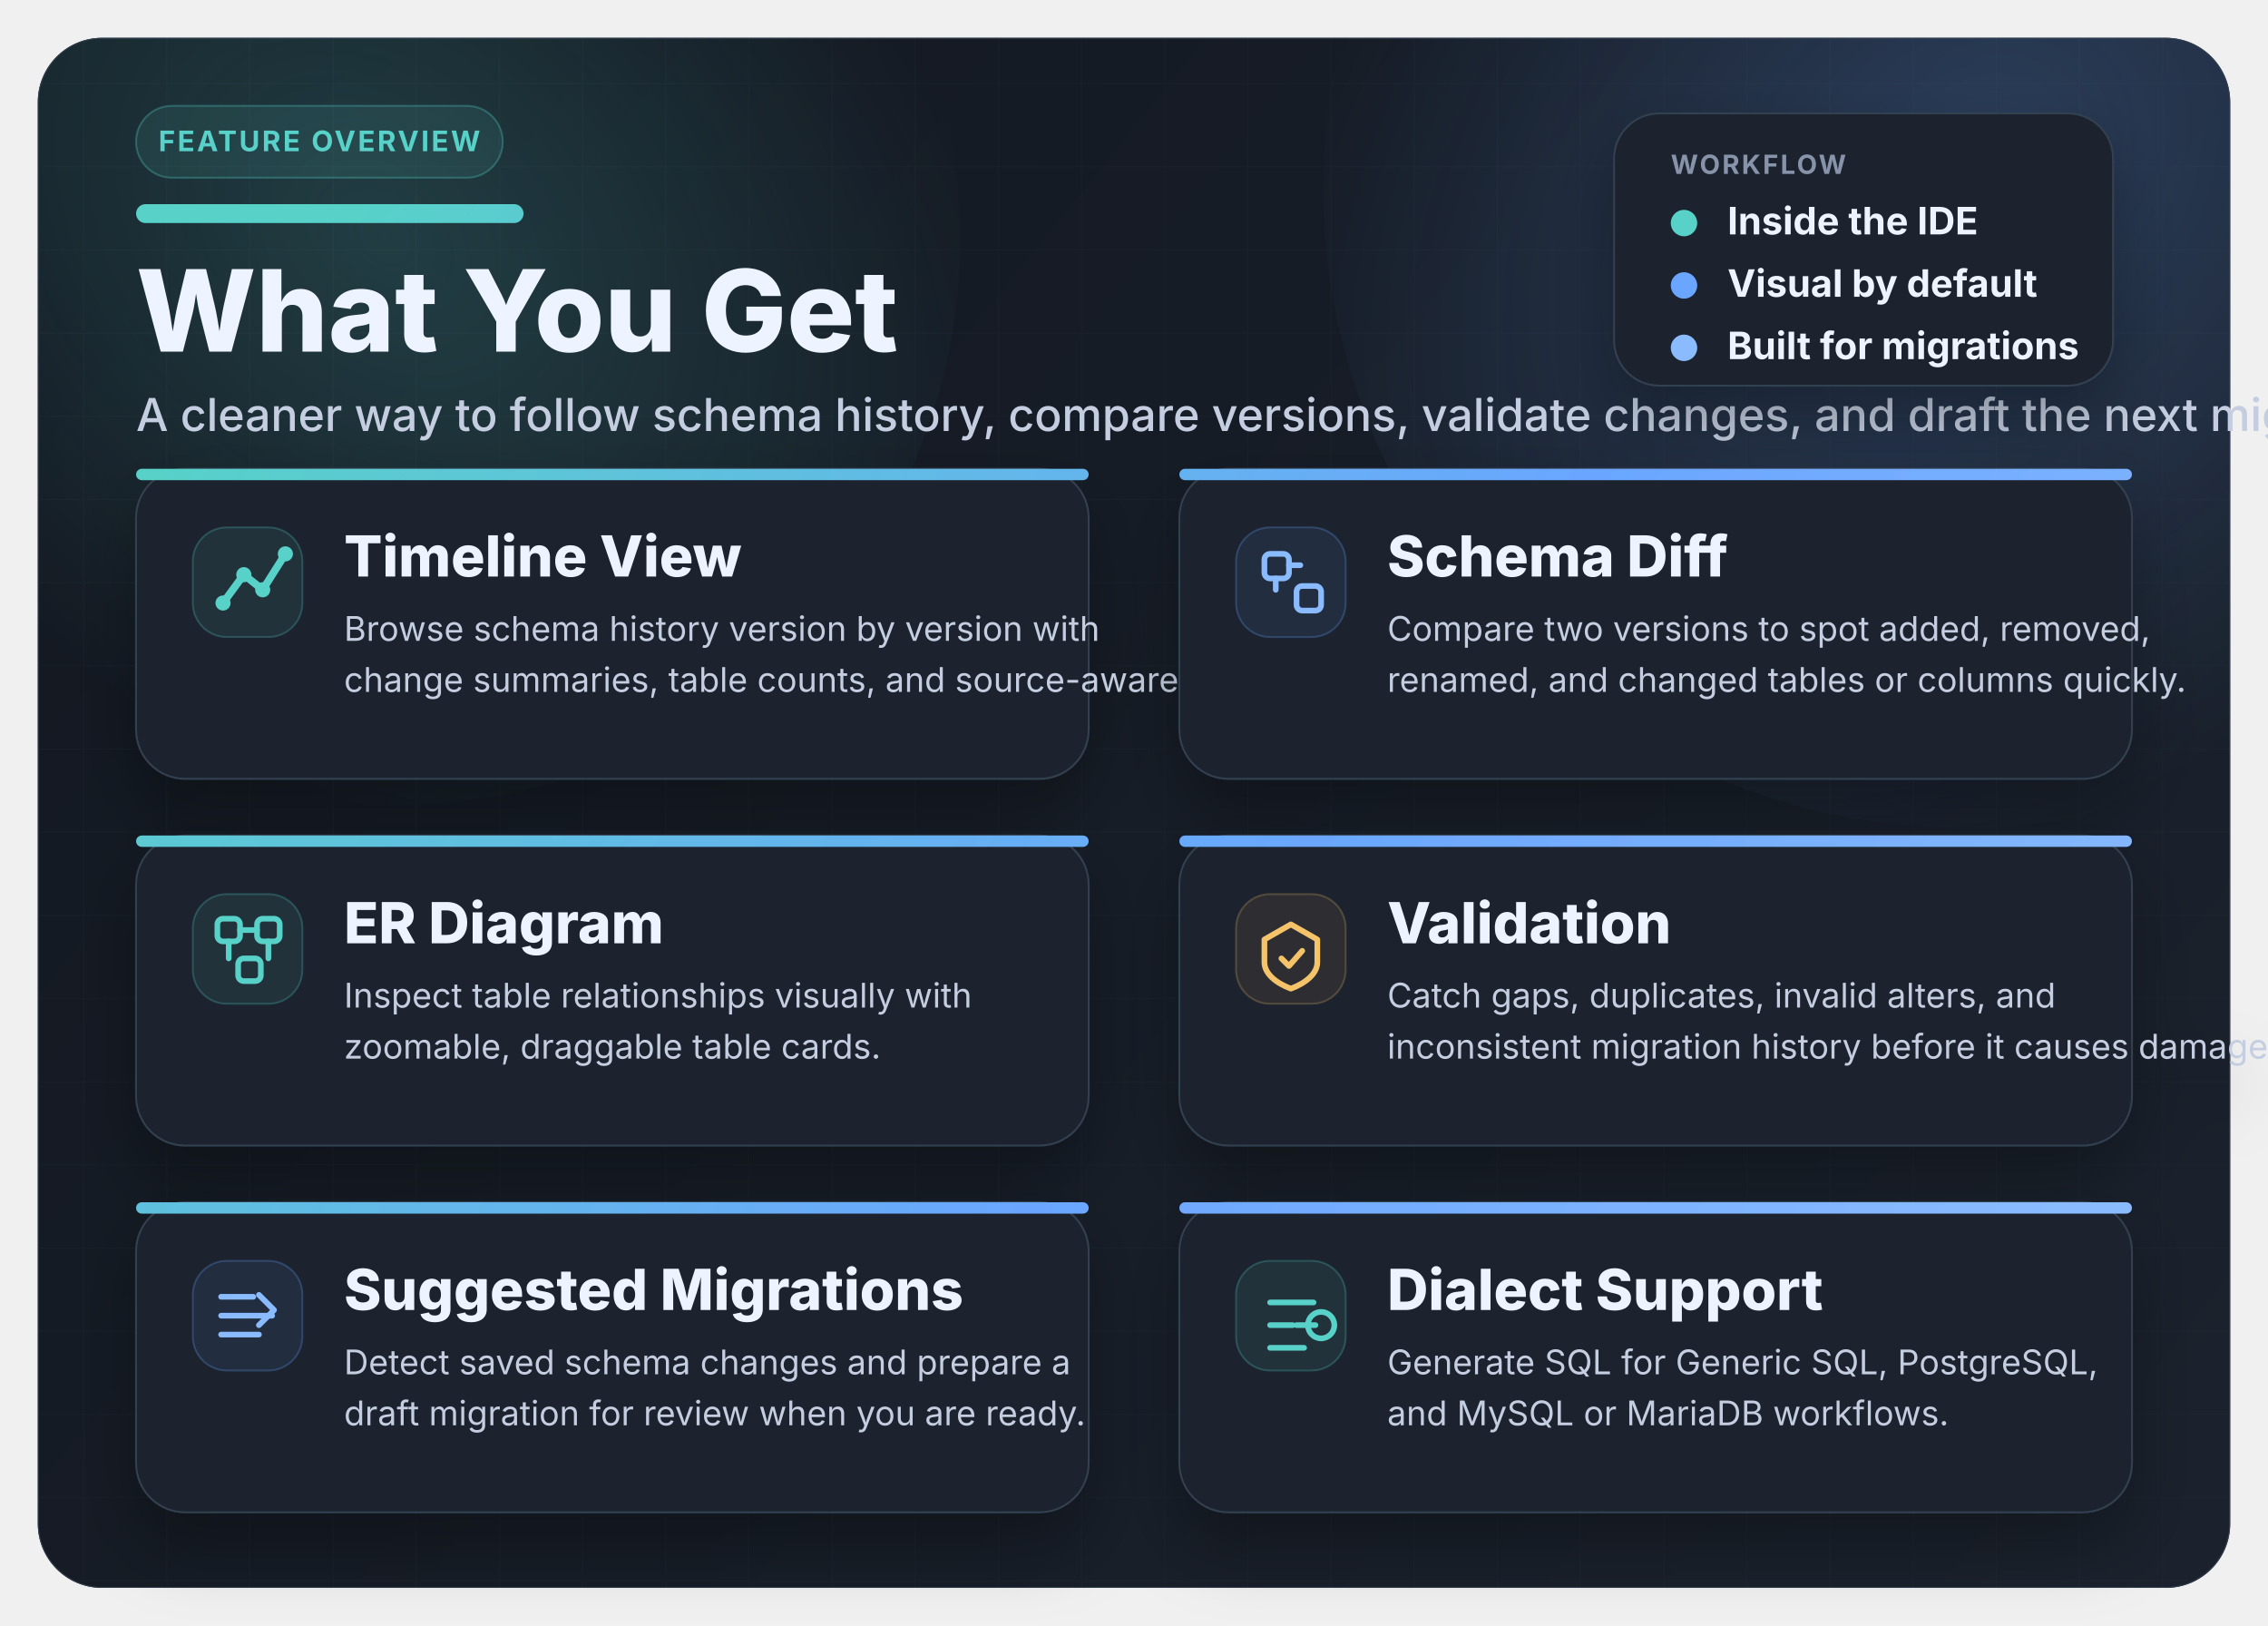
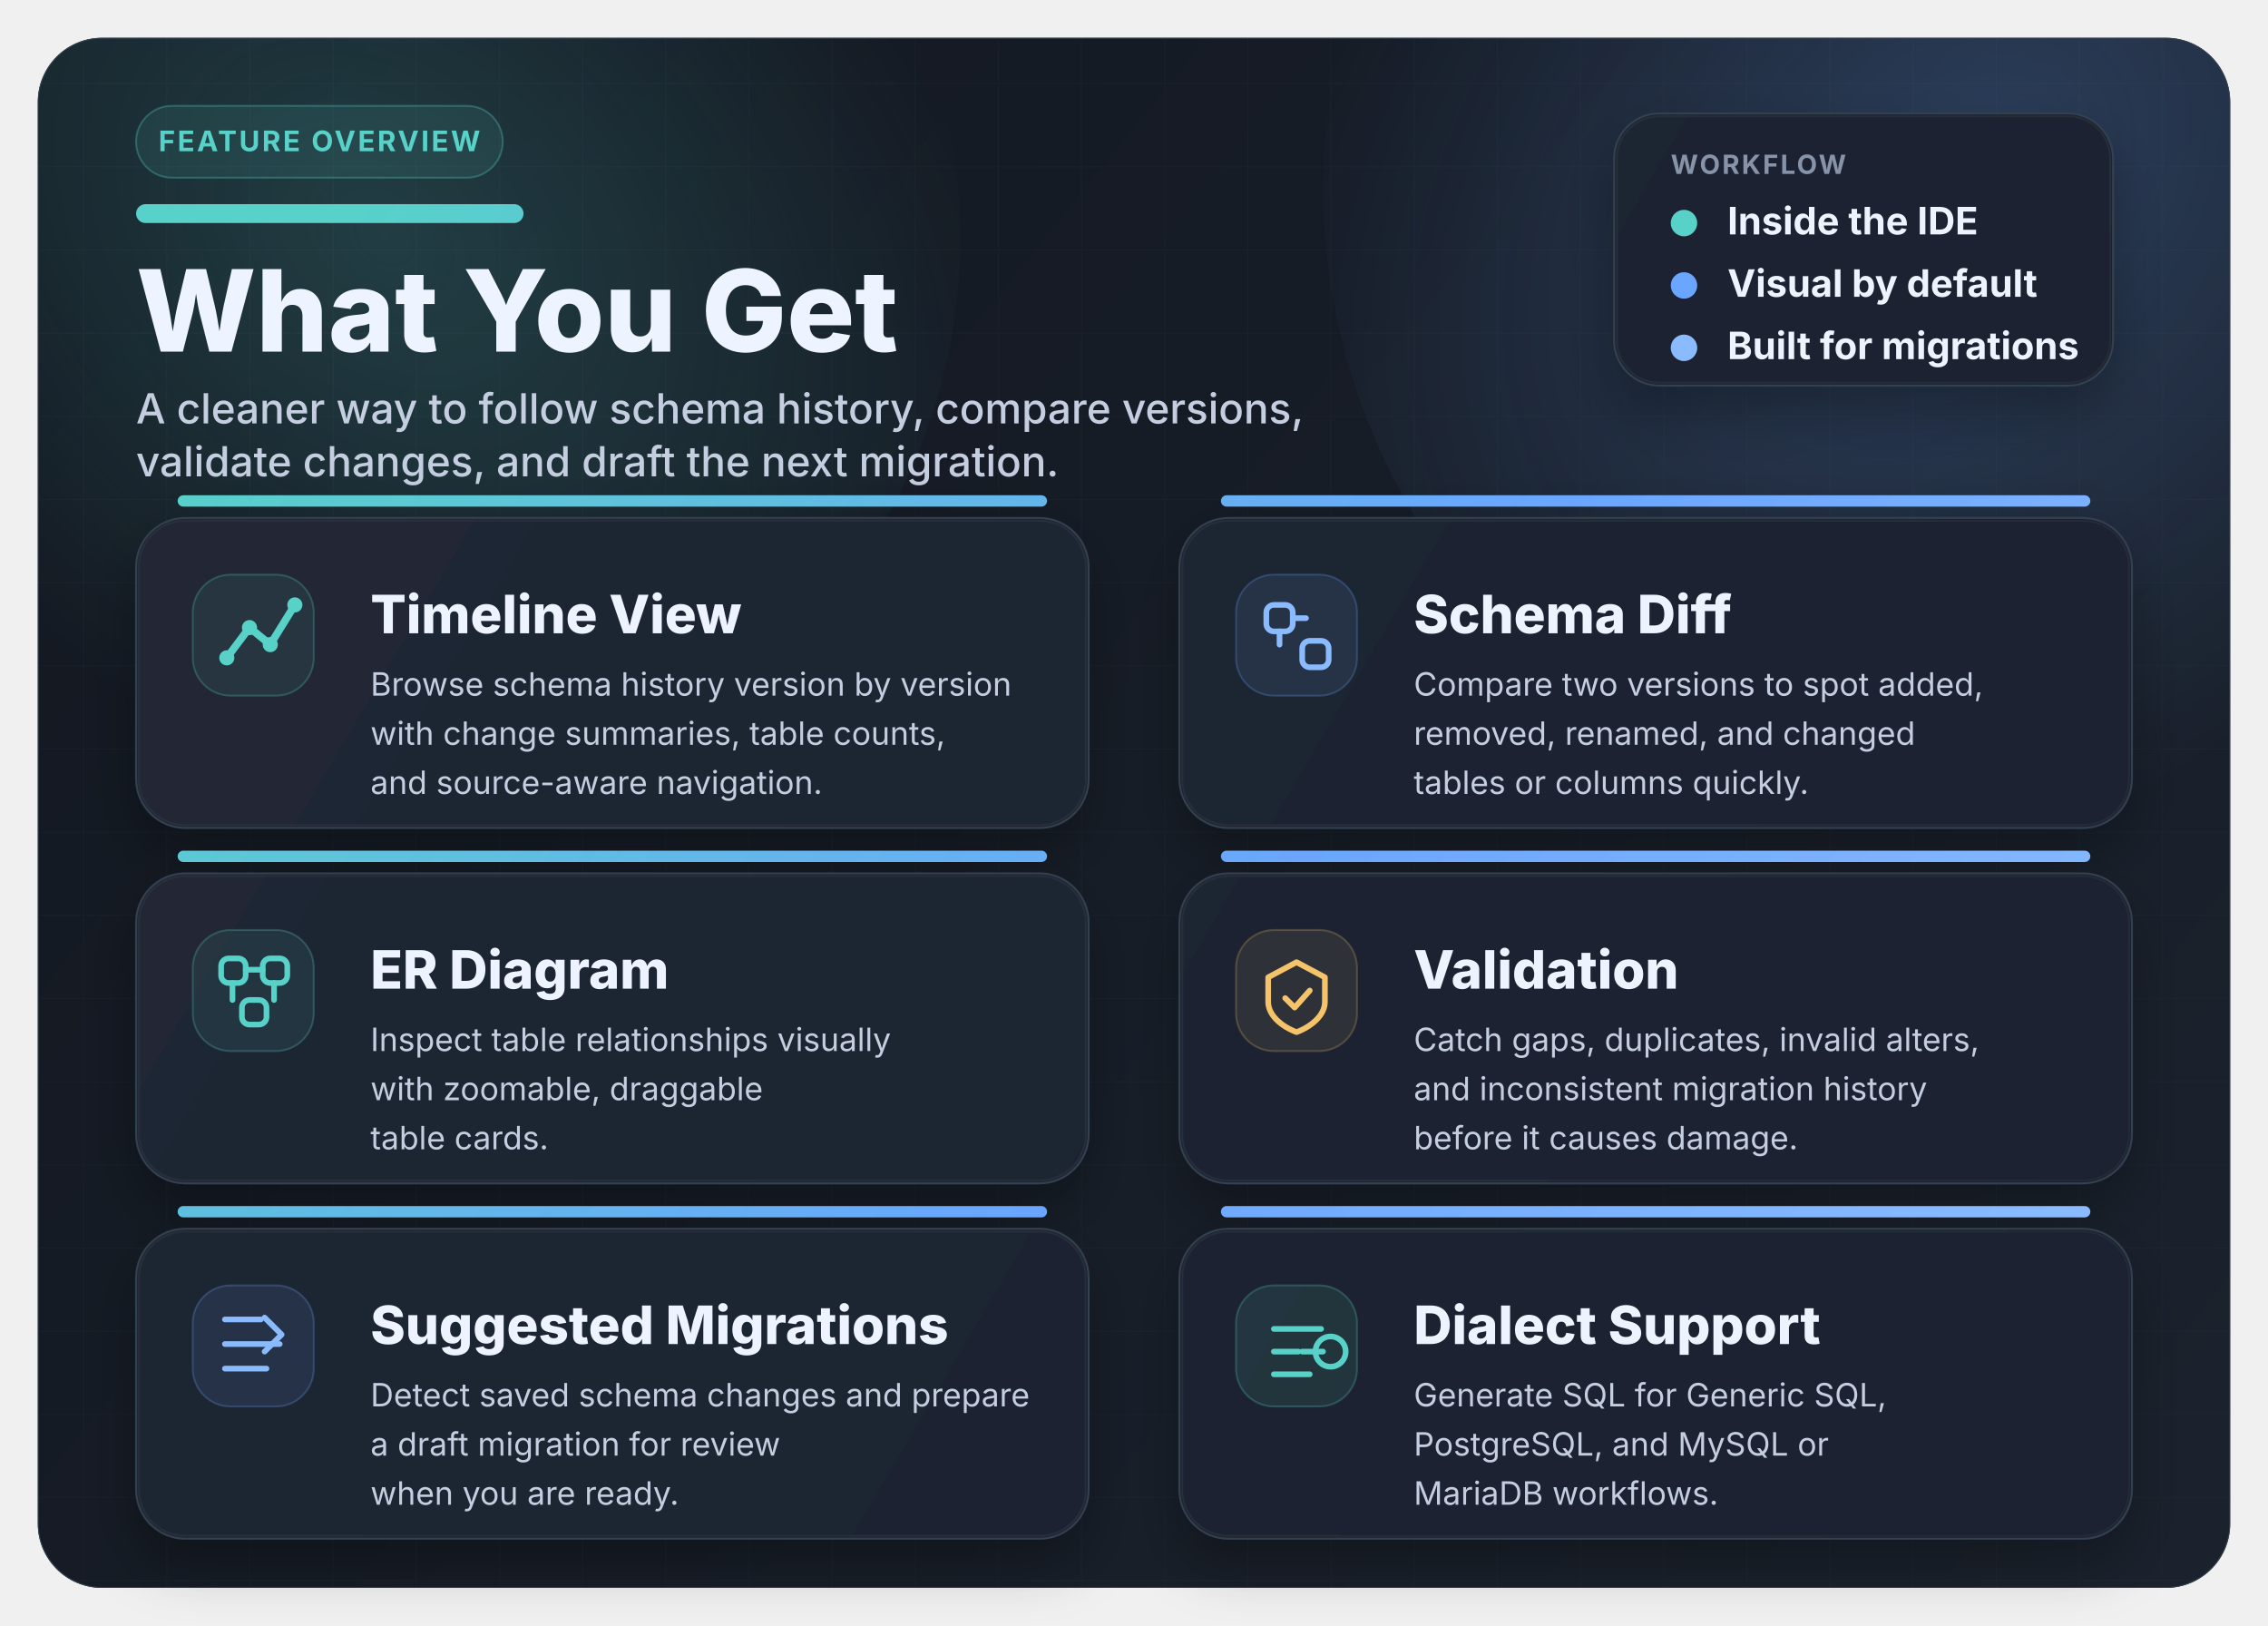
<svg xmlns="http://www.w3.org/2000/svg" width="1200" height="860" viewBox="0 0 1200 860" fill="none" role="img" aria-labelledby="title desc">
  <defs>
    <linearGradient id="pageBg" x1="98" y1="40" x2="1114" y2="860" gradientUnits="userSpaceOnUse">
      <stop stop-color="#131821" />
      <stop offset="1" stop-color="#1B222D" />
    </linearGradient>
    <linearGradient id="accent" x1="180" y1="120" x2="1010" y2="750" gradientUnits="userSpaceOnUse">
      <stop stop-color="#58D1C9" />
      <stop offset="0.58" stop-color="#6AA6FF" />
      <stop offset="1" stop-color="#8ABBFF" />
+     </linearGradient>
+     <linearGradient id="cardBg" x1="138" y1="248" x2="1096" y2="812" gradientUnits="userSpaceOnUse">
+       <stop stop-color="#202734" />
+       <stop offset="1" stop-color="#1B2230" />
+     </linearGradient>
+     <linearGradient id="cardInset" x1="72" y1="248" x2="72" y2="412" gradientUnits="userSpaceOnUse">
+       <stop stop-color="#FFFFFF" stop-opacity="0.05" />
+       <stop offset="1" stop-color="#FFFFFF" stop-opacity="0" />
    </linearGradient>
    <radialGradient id="glowA" cx="0" cy="0" r="1" gradientUnits="userSpaceOnUse" gradientTransform="translate(204 126) rotate(41) scale(380 280)">
      <stop stop-color="#58D1C9" stop-opacity="0.2" />
      <stop offset="1" stop-color="#58D1C9" stop-opacity="0" />
    </radialGradient>
    <radialGradient id="glowB" cx="0" cy="0" r="1" gradientUnits="userSpaceOnUse" gradientTransform="translate(1040 98) rotate(135) scale(430 320)">
      <stop stop-color="#6AA6FF" stop-opacity="0.24" />
      <stop offset="1" stop-color="#6AA6FF" stop-opacity="0" />
    </radialGradient>
    <pattern id="grid" width="44" height="44" patternUnits="userSpaceOnUse">
      <path d="M44 0H0V44" stroke="#26303D" stroke-width="1" />
    </pattern>
    <filter id="shadow" x="-20%" y="-20%" width="140%" height="160%" color-interpolation-filters="sRGB">
-       <feDropShadow dx="0" dy="18" stdDeviation="18" flood-color="#03080F" flood-opacity="0.3" />
+       <feDropShadow dx="0" dy="14" stdDeviation="14" flood-color="#03080F" flood-opacity="0.28" />
    </filter>
    <clipPath id="frameClip">
      <rect x="20" y="20" width="1160" height="820" rx="34" />
    </clipPath>
  </defs>
  <g clip-path="url(#frameClip)">
    <rect x="20" y="20" width="1160" height="820" rx="34" fill="url(#pageBg)" />
    <rect x="20" y="20" width="1160" height="820" rx="34" fill="url(#grid)" opacity="0.22" />
    <circle cx="208" cy="126" r="300" fill="url(#glowA)" />
    <circle cx="1040" cy="98" r="340" fill="url(#glowB)" />
    <rect x="20" y="20" width="1160" height="820" rx="34" stroke="#334050" />
  </g>
  <rect x="72" y="56" width="194" height="38" rx="19" fill="#58D1C91A" stroke="#58D1C94D" />
  <text x="169" y="80" text-anchor="middle" fill="#58D1C9" font-family="Inter, Segoe UI, Arial, sans-serif" font-size="15" font-weight="700" letter-spacing="0.08em">FEATURE OVERVIEW</text>
  <rect x="72" y="108" width="205" height="10" rx="5" fill="url(#accent)" />
  <text x="72" y="186" fill="#EEF4FF" font-family="Inter, Segoe UI, Arial, sans-serif" font-size="60" font-weight="800">What You Get</text>
-   <text x="72" y="228" fill="#C4CEE0" font-family="Inter, Segoe UI, Arial, sans-serif" font-size="24" font-weight="500">A cleaner way to follow schema history, compare versions, validate changes, and draft the next migration.</text>
+   <text x="72" y="224" fill="#C4CEE0" font-family="Inter, Segoe UI, Arial, sans-serif" font-size="22" font-weight="500">A cleaner way to follow schema history, compare versions,</text>
+   <text x="72" y="252" fill="#C4CEE0" font-family="Inter, Segoe UI, Arial, sans-serif" font-size="22" font-weight="500">validate changes, and draft the next migration.</text>
  <g filter="url(#shadow)">
-     <rect x="854" y="60" width="264" height="144" rx="24" fill="#1B222D" stroke="#334050" />
+     <rect x="854" y="60" width="264" height="144" rx="24" fill="url(#cardBg)" stroke="#334050" />
+     <rect x="855.5" y="61.5" width="261" height="141" rx="22.5" stroke="#FFFFFF" stroke-opacity="0.04" />
    <text x="884" y="92" fill="#8793A9" font-family="Inter, Segoe UI, Arial, sans-serif" font-size="14" font-weight="700" letter-spacing="0.08em">WORKFLOW</text>
    <rect x="884" y="111" width="14" height="14" rx="7" fill="#58D1C9" />
    <text x="914" y="124" fill="#EEF4FF" font-family="Inter, Segoe UI, Arial, sans-serif" font-size="20" font-weight="700">Inside the IDE</text>
    <rect x="884" y="144" width="14" height="14" rx="7" fill="#6AA6FF" />
    <text x="914" y="157" fill="#EEF4FF" font-family="Inter, Segoe UI, Arial, sans-serif" font-size="20" font-weight="700">Visual by default</text>
    <rect x="884" y="177" width="14" height="14" rx="7" fill="#8ABBFF" />
    <text x="914" y="190" fill="#EEF4FF" font-family="Inter, Segoe UI, Arial, sans-serif" font-size="20" font-weight="700">Built for migrations</text>
  </g>
  <g filter="url(#shadow)">
-     <rect x="72" y="248" width="504" height="164" rx="26" fill="#1B222D" stroke="#334050" />
-     <rect x="72" y="248" width="504" height="6" rx="3" fill="url(#accent)" />
-     <rect x="102" y="279" width="58" height="58" rx="18" fill="#58D1C918" stroke="#58D1C940" />
-     <path d="M118 319L129 304L139 312L151 293" stroke="#58D1C9" stroke-width="4" stroke-linecap="round" stroke-linejoin="round" />
-     <circle cx="118" cy="319" r="4" fill="#58D1C9" />
-     <circle cx="129" cy="304" r="4" fill="#58D1C9" />
-     <circle cx="139" cy="312" r="4" fill="#58D1C9" />
-     <circle cx="151" cy="293" r="4" fill="#58D1C9" />
-     <text x="182" y="305" fill="#EEF4FF" font-family="Inter, Segoe UI, Arial, sans-serif" font-size="30" font-weight="800">Timeline View</text>
-     <text x="182" y="339" fill="#C4CEE0" font-family="Inter, Segoe UI, Arial, sans-serif" font-size="18">Browse schema history version by version with</text>
-     <text x="182" y="366" fill="#C4CEE0" font-family="Inter, Segoe UI, Arial, sans-serif" font-size="18">change summaries, table counts, and source-aware navigation.</text>
+     <rect x="72" y="274" width="504" height="164" rx="26" fill="url(#cardBg)" stroke="#334050" />
+     <rect x="73.5" y="275.5" width="501" height="161" rx="24.5" stroke="#FFFFFF" stroke-opacity="0.04" />
+     <rect x="94" y="262" width="460" height="6" rx="3" fill="url(#accent)" />
+     <rect x="102" y="304" width="64" height="64" rx="20" fill="#58D1C918" stroke="#58D1C940" />
+     <path d="M120 348L132 332L143 341L156 320" stroke="#58D1C9" stroke-width="4" stroke-linecap="round" stroke-linejoin="round" />
+     <circle cx="120" cy="348" r="4" fill="#58D1C9" />
+     <circle cx="132" cy="332" r="4" fill="#58D1C9" />
+     <circle cx="143" cy="341" r="4" fill="#58D1C9" />
+     <circle cx="156" cy="320" r="4" fill="#58D1C9" />
+     <text x="196" y="335" fill="#EEF4FF" font-family="Inter, Segoe UI, Arial, sans-serif" font-size="28" font-weight="800">Timeline View</text>
+     <text x="196" y="368" fill="#C4CEE0" font-family="Inter, Segoe UI, Arial, sans-serif" font-size="17">Browse schema history version by version</text>
+     <text x="196" y="394" fill="#C4CEE0" font-family="Inter, Segoe UI, Arial, sans-serif" font-size="17">with change summaries, table counts,</text>
+     <text x="196" y="420" fill="#C4CEE0" font-family="Inter, Segoe UI, Arial, sans-serif" font-size="17">and source-aware navigation.</text>
  </g>
  <g filter="url(#shadow)">
-     <rect x="624" y="248" width="504" height="164" rx="26" fill="#1B222D" stroke="#334050" />
-     <rect x="624" y="248" width="504" height="6" rx="3" fill="url(#accent)" />
-     <rect x="654" y="279" width="58" height="58" rx="18" fill="#6AA6FF18" stroke="#6AA6FF40" />
-     <rect x="669" y="293" width="13" height="13" rx="3" stroke="#8ABBFF" stroke-width="3" />
-     <rect x="686" y="310" width="13" height="13" rx="3" stroke="#8ABBFF" stroke-width="3" />
-     <path d="M682 299H688M675 306V312" stroke="#8ABBFF" stroke-width="3" stroke-linecap="round" />
-     <text x="734" y="305" fill="#EEF4FF" font-family="Inter, Segoe UI, Arial, sans-serif" font-size="30" font-weight="800">Schema Diff</text>
-     <text x="734" y="339" fill="#C4CEE0" font-family="Inter, Segoe UI, Arial, sans-serif" font-size="18">Compare two versions to spot added, removed,</text>
-     <text x="734" y="366" fill="#C4CEE0" font-family="Inter, Segoe UI, Arial, sans-serif" font-size="18">renamed, and changed tables or columns quickly.</text>
+     <rect x="624" y="274" width="504" height="164" rx="26" fill="url(#cardBg)" stroke="#334050" />
+     <rect x="625.5" y="275.5" width="501" height="161" rx="24.5" stroke="#FFFFFF" stroke-opacity="0.04" />
+     <rect x="646" y="262" width="460" height="6" rx="3" fill="url(#accent)" />
+     <rect x="654" y="304" width="64" height="64" rx="20" fill="#6AA6FF18" stroke="#6AA6FF40" />
+     <rect x="670" y="320" width="14" height="14" rx="4" stroke="#8ABBFF" stroke-width="3" />
+     <rect x="689" y="339" width="14" height="14" rx="4" stroke="#8ABBFF" stroke-width="3" />
+     <path d="M684 327H691M677 334V341" stroke="#8ABBFF" stroke-width="3" stroke-linecap="round" />
+     <text x="748" y="335" fill="#EEF4FF" font-family="Inter, Segoe UI, Arial, sans-serif" font-size="28" font-weight="800">Schema Diff</text>
+     <text x="748" y="368" fill="#C4CEE0" font-family="Inter, Segoe UI, Arial, sans-serif" font-size="17">Compare two versions to spot added,</text>
+     <text x="748" y="394" fill="#C4CEE0" font-family="Inter, Segoe UI, Arial, sans-serif" font-size="17">removed, renamed, and changed</text>
+     <text x="748" y="420" fill="#C4CEE0" font-family="Inter, Segoe UI, Arial, sans-serif" font-size="17">tables or columns quickly.</text>
  </g>
  <g filter="url(#shadow)">
-     <rect x="72" y="442" width="504" height="164" rx="26" fill="#1B222D" stroke="#334050" />
-     <rect x="72" y="442" width="504" height="6" rx="3" fill="url(#accent)" />
-     <rect x="102" y="473" width="58" height="58" rx="18" fill="#58D1C918" stroke="#58D1C940" />
-     <rect x="115" y="486" width="12" height="12" rx="3" stroke="#58D1C9" stroke-width="3" />
-     <rect x="136" y="486" width="12" height="12" rx="3" stroke="#58D1C9" stroke-width="3" />
-     <rect x="126" y="507" width="12" height="12" rx="3" stroke="#58D1C9" stroke-width="3" />
-     <path d="M127 492H136M142 498V507M121 498V507" stroke="#58D1C9" stroke-width="3" stroke-linecap="round" />
-     <text x="182" y="499" fill="#EEF4FF" font-family="Inter, Segoe UI, Arial, sans-serif" font-size="30" font-weight="800">ER Diagram</text>
-     <text x="182" y="533" fill="#C4CEE0" font-family="Inter, Segoe UI, Arial, sans-serif" font-size="18">Inspect table relationships visually with</text>
-     <text x="182" y="560" fill="#C4CEE0" font-family="Inter, Segoe UI, Arial, sans-serif" font-size="18">zoomable, draggable table cards.</text>
+     <rect x="72" y="462" width="504" height="164" rx="26" fill="url(#cardBg)" stroke="#334050" />
+     <rect x="73.5" y="463.5" width="501" height="161" rx="24.5" stroke="#FFFFFF" stroke-opacity="0.04" />
+     <rect x="94" y="450" width="460" height="6" rx="3" fill="url(#accent)" />
+     <rect x="102" y="492" width="64" height="64" rx="20" fill="#58D1C918" stroke="#58D1C940" />
+     <rect x="117" y="507" width="13" height="13" rx="4" stroke="#58D1C9" stroke-width="3" />
+     <rect x="139" y="507" width="13" height="13" rx="4" stroke="#58D1C9" stroke-width="3" />
+     <rect x="128" y="529" width="13" height="13" rx="4" stroke="#58D1C9" stroke-width="3" />
+     <path d="M130 513H139M145 520V529M123 520V529" stroke="#58D1C9" stroke-width="3" stroke-linecap="round" />
+     <text x="196" y="523" fill="#EEF4FF" font-family="Inter, Segoe UI, Arial, sans-serif" font-size="28" font-weight="800">ER Diagram</text>
+     <text x="196" y="556" fill="#C4CEE0" font-family="Inter, Segoe UI, Arial, sans-serif" font-size="17">Inspect table relationships visually</text>
+     <text x="196" y="582" fill="#C4CEE0" font-family="Inter, Segoe UI, Arial, sans-serif" font-size="17">with zoomable, draggable</text>
+     <text x="196" y="608" fill="#C4CEE0" font-family="Inter, Segoe UI, Arial, sans-serif" font-size="17">table cards.</text>
  </g>
  <g filter="url(#shadow)">
-     <rect x="624" y="442" width="504" height="164" rx="26" fill="#1B222D" stroke="#334050" />
-     <rect x="624" y="442" width="504" height="6" rx="3" fill="url(#accent)" />
-     <rect x="654" y="473" width="58" height="58" rx="18" fill="#F5C46B16" stroke="#F5C46B38" />
-     <path d="M683 489L697 497V509C697 515 691 520 683 523C675 520 669 515 669 509V497L683 489Z" stroke="#F5C46B" stroke-width="3" stroke-linejoin="round" />
-     <path d="M678 507L682 511L689 503" stroke="#F5C46B" stroke-width="3" stroke-linecap="round" stroke-linejoin="round" />
-     <text x="734" y="499" fill="#EEF4FF" font-family="Inter, Segoe UI, Arial, sans-serif" font-size="30" font-weight="800">Validation</text>
-     <text x="734" y="533" fill="#C4CEE0" font-family="Inter, Segoe UI, Arial, sans-serif" font-size="18">Catch gaps, duplicates, invalid alters, and</text>
-     <text x="734" y="560" fill="#C4CEE0" font-family="Inter, Segoe UI, Arial, sans-serif" font-size="18">inconsistent migration history before it causes damage.</text>
+     <rect x="624" y="462" width="504" height="164" rx="26" fill="url(#cardBg)" stroke="#334050" />
+     <rect x="625.5" y="463.5" width="501" height="161" rx="24.5" stroke="#FFFFFF" stroke-opacity="0.04" />
+     <rect x="646" y="450" width="460" height="6" rx="3" fill="url(#accent)" />
+     <rect x="654" y="492" width="64" height="64" rx="20" fill="#F5C46B16" stroke="#F5C46B38" />
+     <path d="M686 509L701 517V530C701 537 694 543 686 546C678 543 671 537 671 530V517L686 509Z" stroke="#F5C46B" stroke-width="3" stroke-linejoin="round" />
+     <path d="M680 528L685 533L693 524" stroke="#F5C46B" stroke-width="3" stroke-linecap="round" stroke-linejoin="round" />
+     <text x="748" y="523" fill="#EEF4FF" font-family="Inter, Segoe UI, Arial, sans-serif" font-size="28" font-weight="800">Validation</text>
+     <text x="748" y="556" fill="#C4CEE0" font-family="Inter, Segoe UI, Arial, sans-serif" font-size="17">Catch gaps, duplicates, invalid alters,</text>
+     <text x="748" y="582" fill="#C4CEE0" font-family="Inter, Segoe UI, Arial, sans-serif" font-size="17">and inconsistent migration history</text>
+     <text x="748" y="608" fill="#C4CEE0" font-family="Inter, Segoe UI, Arial, sans-serif" font-size="17">before it causes damage.</text>
  </g>
  <g filter="url(#shadow)">
-     <rect x="72" y="636" width="504" height="164" rx="26" fill="#1B222D" stroke="#334050" />
-     <rect x="72" y="636" width="504" height="6" rx="3" fill="url(#accent)" />
-     <rect x="102" y="667" width="58" height="58" rx="18" fill="#6AA6FF18" stroke="#6AA6FF40" />
-     <path d="M117 696H144" stroke="#8ABBFF" stroke-width="3" stroke-linecap="round" />
-     <path d="M117 686H134" stroke="#8ABBFF" stroke-width="3" stroke-linecap="round" />
-     <path d="M117 706H137" stroke="#8ABBFF" stroke-width="3" stroke-linecap="round" />
-     <path d="M137 685L145 693L137 701" stroke="#8ABBFF" stroke-width="3" stroke-linecap="round" stroke-linejoin="round" />
-     <text x="182" y="693" fill="#EEF4FF" font-family="Inter, Segoe UI, Arial, sans-serif" font-size="30" font-weight="800">Suggested Migrations</text>
-     <text x="182" y="727" fill="#C4CEE0" font-family="Inter, Segoe UI, Arial, sans-serif" font-size="18">Detect saved schema changes and prepare a</text>
-     <text x="182" y="754" fill="#C4CEE0" font-family="Inter, Segoe UI, Arial, sans-serif" font-size="18">draft migration for review when you are ready.</text>
+     <rect x="72" y="650" width="504" height="164" rx="26" fill="url(#cardBg)" stroke="#334050" />
+     <rect x="73.5" y="651.5" width="501" height="161" rx="24.5" stroke="#FFFFFF" stroke-opacity="0.04" />
+     <rect x="94" y="638" width="460" height="6" rx="3" fill="url(#accent)" />
+     <rect x="102" y="680" width="64" height="64" rx="20" fill="#6AA6FF18" stroke="#6AA6FF40" />
+     <path d="M119 711H148" stroke="#8ABBFF" stroke-width="3" stroke-linecap="round" />
+     <path d="M119 698H138" stroke="#8ABBFF" stroke-width="3" stroke-linecap="round" />
+     <path d="M119 724H141" stroke="#8ABBFF" stroke-width="3" stroke-linecap="round" />
+     <path d="M140 697L149 706L140 715" stroke="#8ABBFF" stroke-width="3" stroke-linecap="round" stroke-linejoin="round" />
+     <text x="196" y="711" fill="#EEF4FF" font-family="Inter, Segoe UI, Arial, sans-serif" font-size="28" font-weight="800">Suggested Migrations</text>
+     <text x="196" y="744" fill="#C4CEE0" font-family="Inter, Segoe UI, Arial, sans-serif" font-size="17">Detect saved schema changes and prepare</text>
+     <text x="196" y="770" fill="#C4CEE0" font-family="Inter, Segoe UI, Arial, sans-serif" font-size="17">a draft migration for review</text>
+     <text x="196" y="796" fill="#C4CEE0" font-family="Inter, Segoe UI, Arial, sans-serif" font-size="17">when you are ready.</text>
  </g>
  <g filter="url(#shadow)">
-     <rect x="624" y="636" width="504" height="164" rx="26" fill="#1B222D" stroke="#334050" />
-     <rect x="624" y="636" width="504" height="6" rx="3" fill="url(#accent)" />
-     <rect x="654" y="667" width="58" height="58" rx="18" fill="#58D1C918" stroke="#58D1C940" />
-     <path d="M672 689H695" stroke="#58D1C9" stroke-width="3" stroke-linecap="round" />
-     <path d="M672 701H684" stroke="#58D1C9" stroke-width="3" stroke-linecap="round" />
-     <path d="M686 701H696" stroke="#58D1C9" stroke-width="3" stroke-linecap="round" />
-     <path d="M672 713H690" stroke="#58D1C9" stroke-width="3" stroke-linecap="round" />
-     <circle cx="699" cy="701" r="7" stroke="#58D1C9" stroke-width="3" />
-     <text x="734" y="693" fill="#EEF4FF" font-family="Inter, Segoe UI, Arial, sans-serif" font-size="30" font-weight="800">Dialect Support</text>
-     <text x="734" y="727" fill="#C4CEE0" font-family="Inter, Segoe UI, Arial, sans-serif" font-size="18">Generate SQL for Generic SQL, PostgreSQL,</text>
-     <text x="734" y="754" fill="#C4CEE0" font-family="Inter, Segoe UI, Arial, sans-serif" font-size="18">and MySQL or MariaDB workflows.</text>
+     <rect x="624" y="650" width="504" height="164" rx="26" fill="url(#cardBg)" stroke="#334050" />
+     <rect x="625.5" y="651.5" width="501" height="161" rx="24.5" stroke="#FFFFFF" stroke-opacity="0.04" />
+     <rect x="646" y="638" width="460" height="6" rx="3" fill="url(#accent)" />
+     <rect x="654" y="680" width="64" height="64" rx="20" fill="#58D1C918" stroke="#58D1C940" />
+     <path d="M674 703H699" stroke="#58D1C9" stroke-width="3" stroke-linecap="round" />
+     <path d="M674 715H687" stroke="#58D1C9" stroke-width="3" stroke-linecap="round" />
+     <path d="M689 715H700" stroke="#58D1C9" stroke-width="3" stroke-linecap="round" />
+     <path d="M674 727H693" stroke="#58D1C9" stroke-width="3" stroke-linecap="round" />
+     <circle cx="704" cy="715" r="8" stroke="#58D1C9" stroke-width="3" />
+     <text x="748" y="711" fill="#EEF4FF" font-family="Inter, Segoe UI, Arial, sans-serif" font-size="28" font-weight="800">Dialect Support</text>
+     <text x="748" y="744" fill="#C4CEE0" font-family="Inter, Segoe UI, Arial, sans-serif" font-size="17">Generate SQL for Generic SQL,</text>
+     <text x="748" y="770" fill="#C4CEE0" font-family="Inter, Segoe UI, Arial, sans-serif" font-size="17">PostgreSQL, and MySQL or</text>
+     <text x="748" y="796" fill="#C4CEE0" font-family="Inter, Segoe UI, Arial, sans-serif" font-size="17">MariaDB workflows.</text>
  </g>
</svg>
